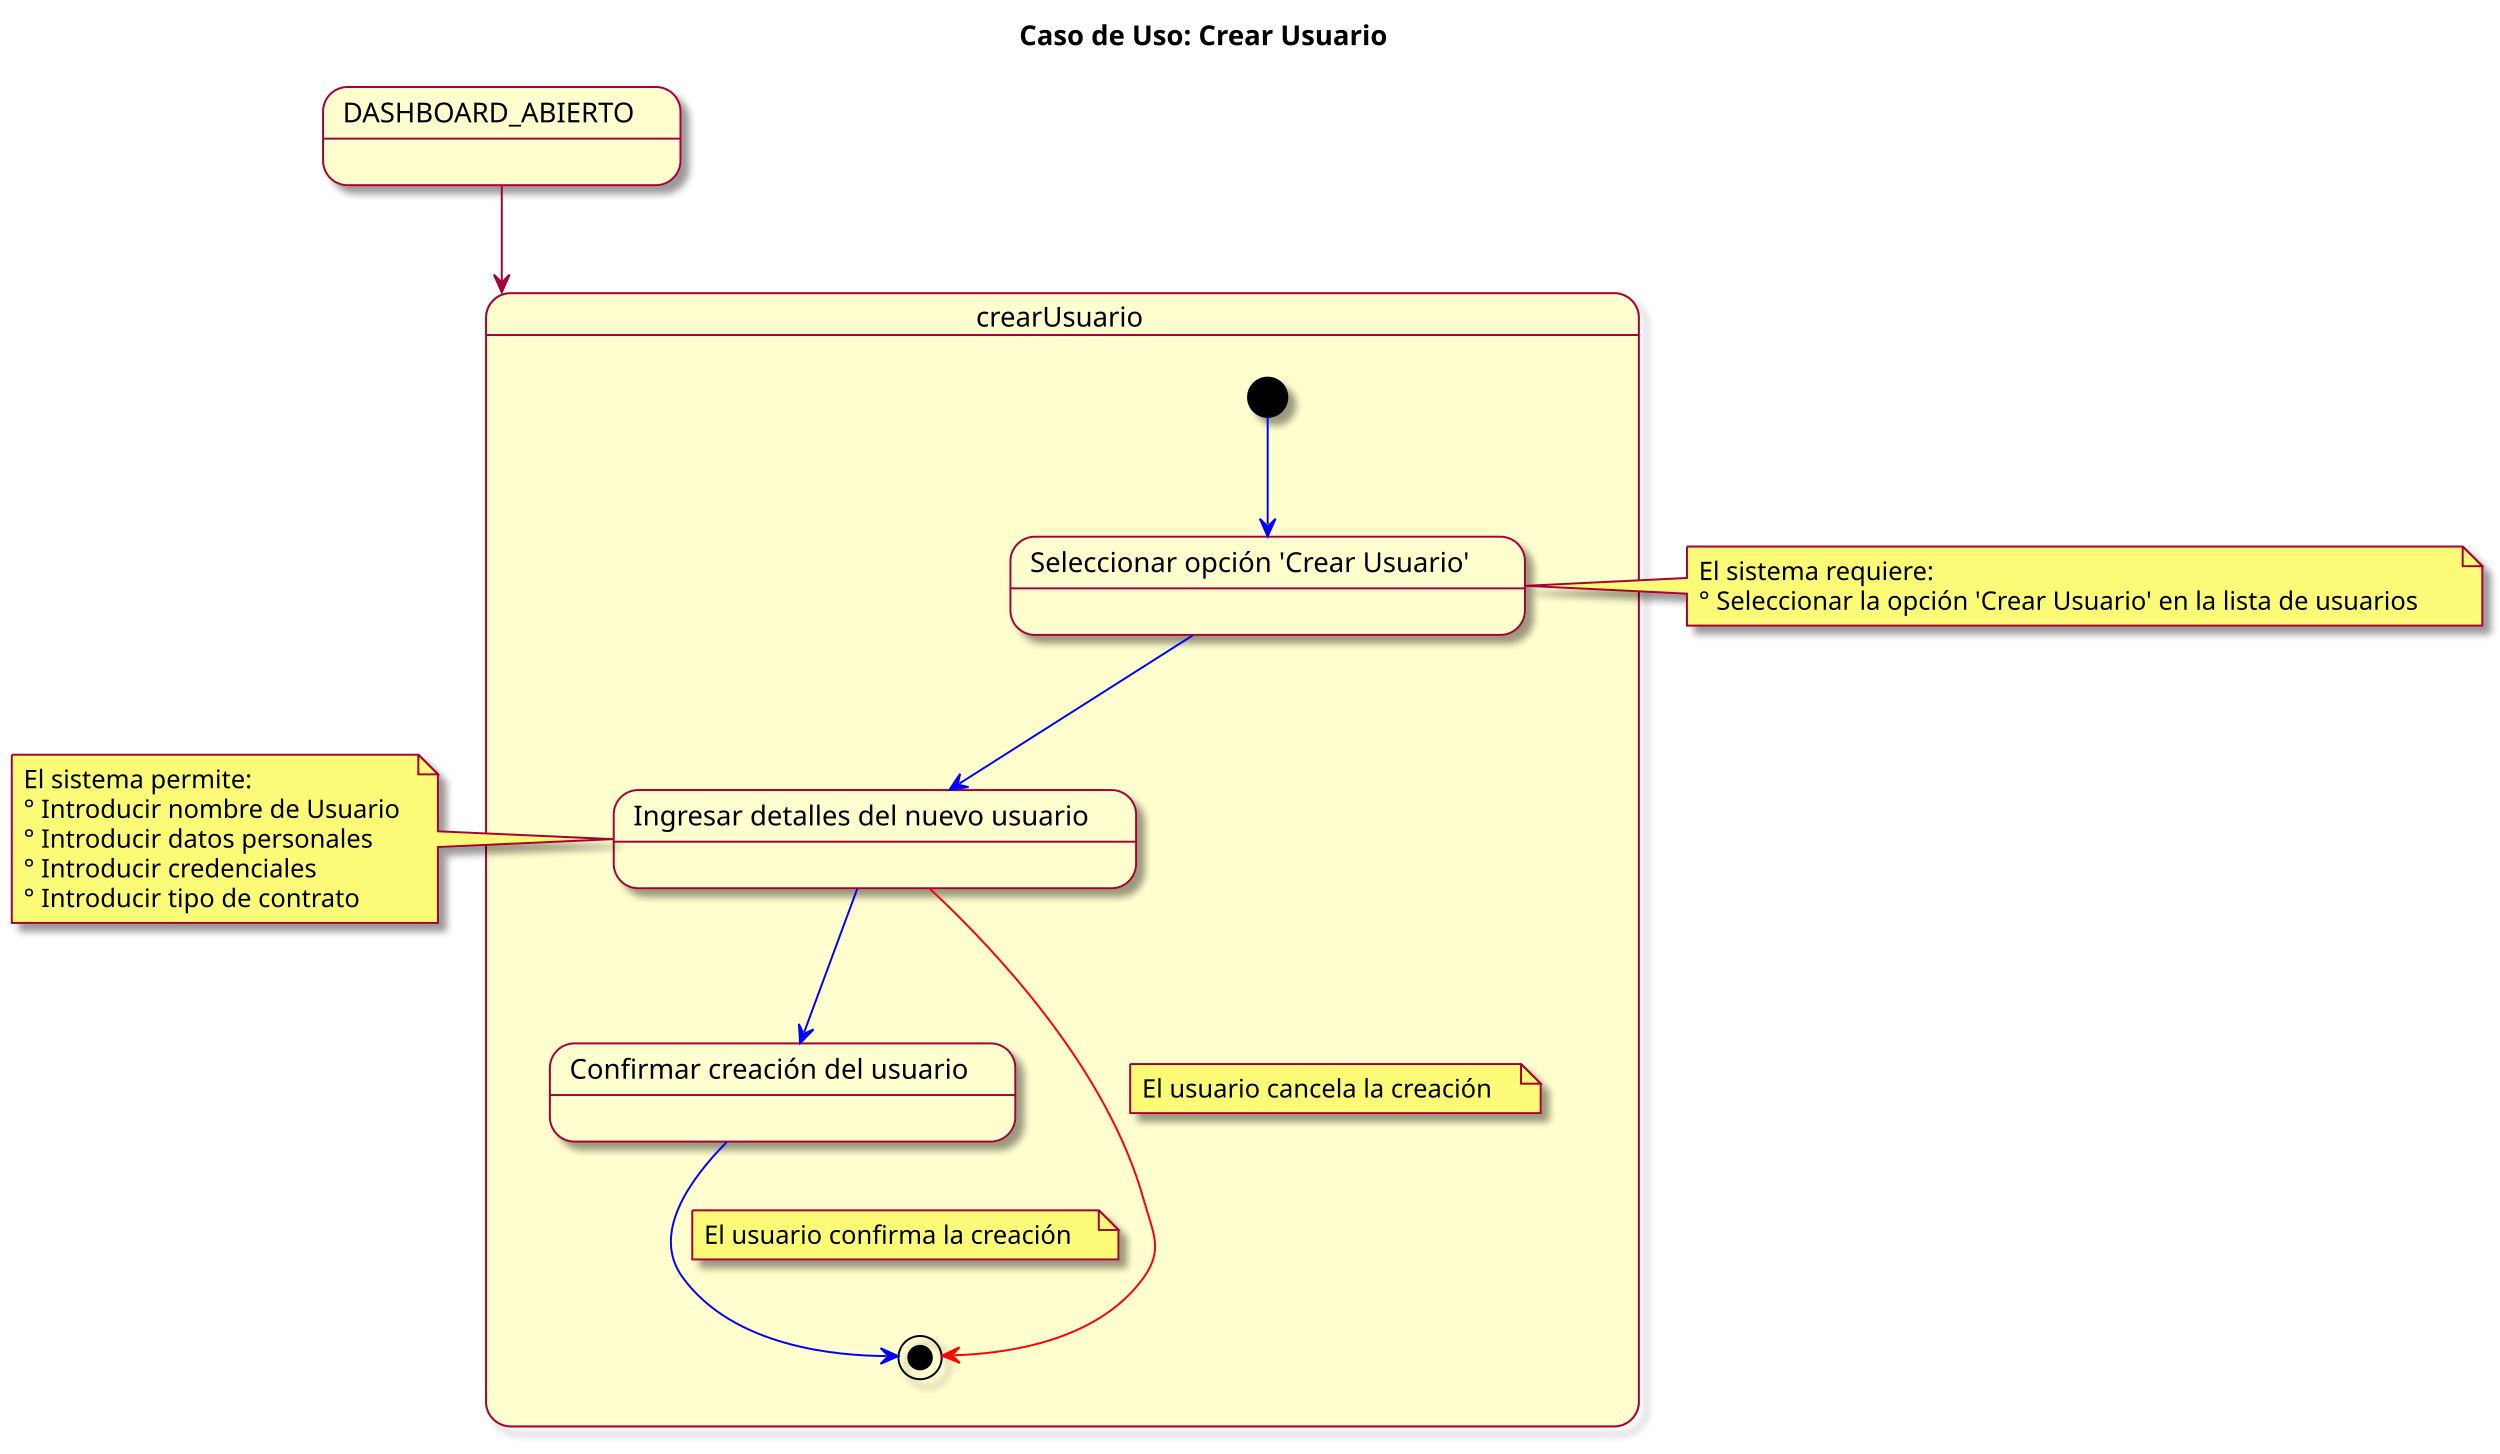
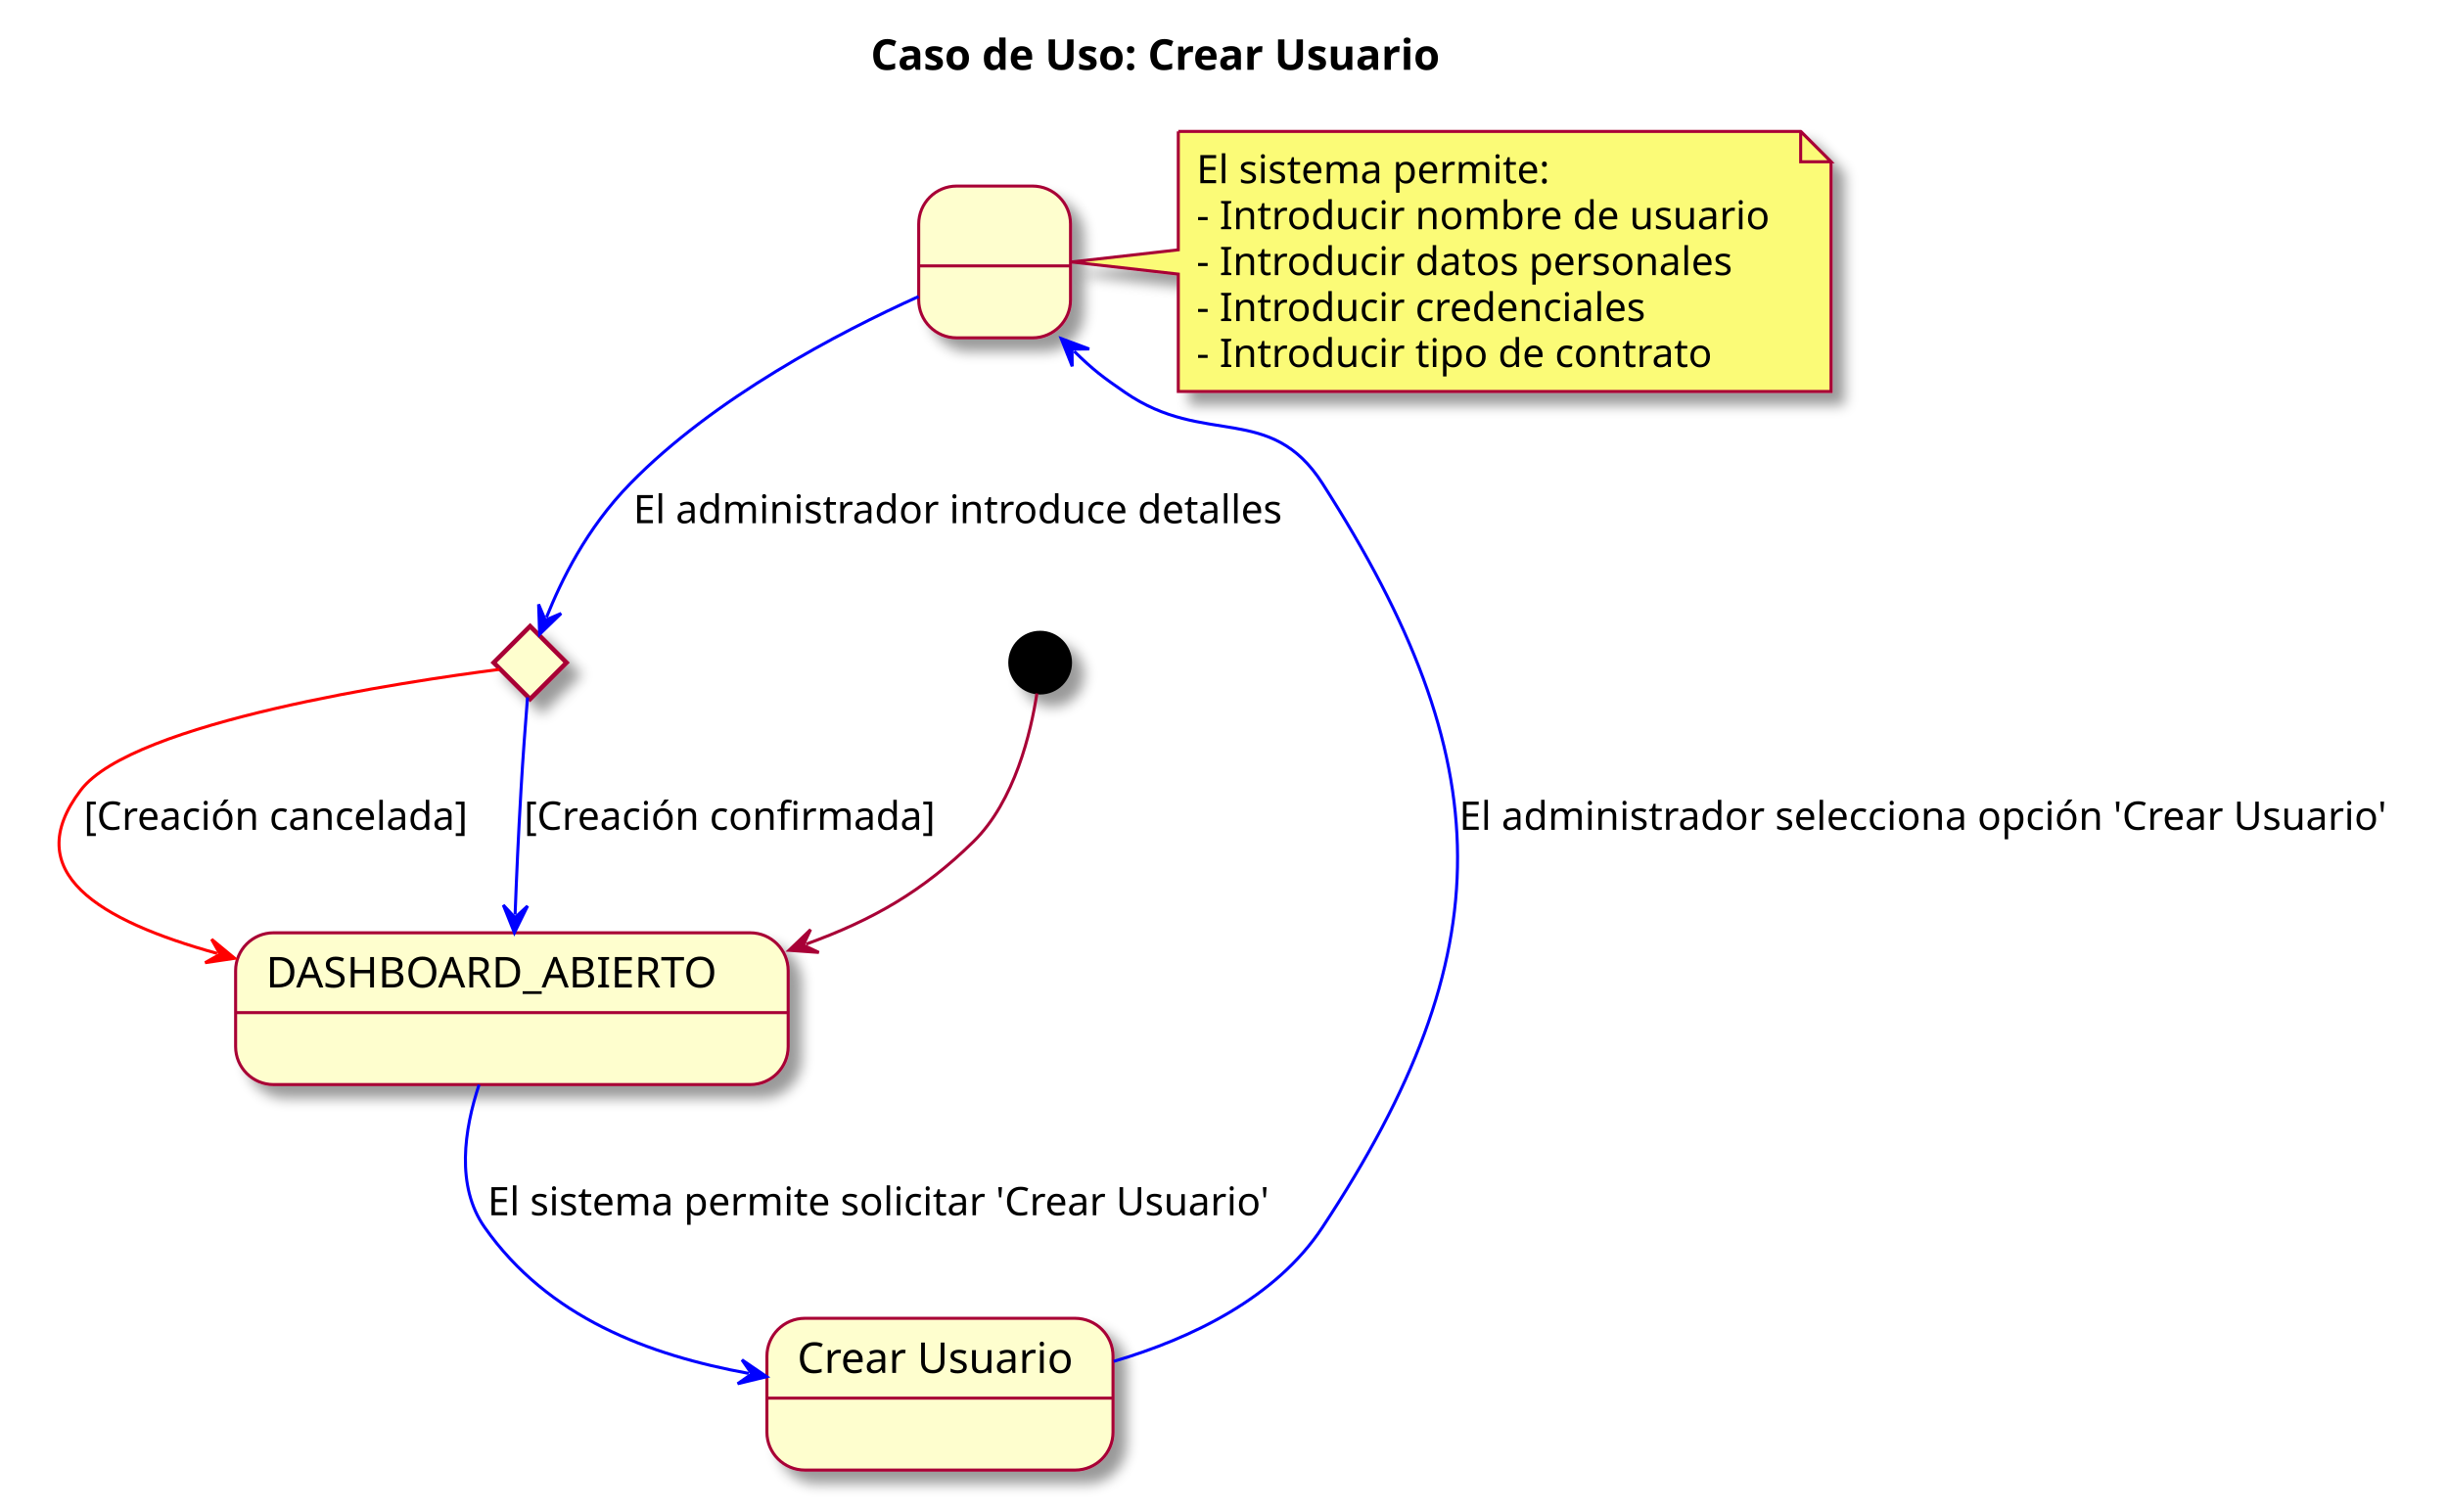
- <svg xmlns="http://www.w3.org/2000/svg" contentStyleType="text/css" height="740px" preserveAspectRatio="none" style="width:1273px;height:740px;background:#FFFFFF;" version="1.1" viewBox="0 0 1273 740" width="1273px" zoomAndPan="magnify">
+ <svg xmlns="http://www.w3.org/2000/svg" contentStyleType="text/css" height="498px" preserveAspectRatio="none" style="width:806px;height:498px;background:#FFFFFF;" version="1.1" viewBox="0 0 806 498" width="806px" zoomAndPan="magnify">
  <defs>
-     <filter height="300%" id="fjlsdu2zbdz39" width="300%" x="-1" y="-1">
+     <filter height="300%" id="fraziu16dxpi5" width="300%" x="-1" y="-1">
      <feGaussianBlur result="blurOut" stdDeviation="2.0" />
      <feColorMatrix in="blurOut" result="blurOut2" type="matrix" values="0 0 0 0 0 0 0 0 0 0 0 0 0 0 0 0 0 0 .4 0" />
      <feOffset dx="4.0" dy="4.0" in="blurOut2" result="blurOut3" />
      <feBlend in="SourceGraphic" in2="blurOut3" mode="normal" />
    </filter>
  </defs>
  <g>
-     <text fill="#000000" font-family="sans-serif" font-size="14" font-weight="bold" lengthAdjust="spacing" textLength="219" x="519" y="22.995">Caso de Uso: Crear Usuario</text>
-     <g id="cluster_crearUsuario">
-       <rect fill="none" filter="url(#fjlsdu2zbdz39)" height="577" rx="12.5" ry="12.5" style="stroke:#A80036;stroke-width:1.0;" width="587" x="247.5" y="149.297" />
-       <path d="M260,149.297 L822,149.297 A12.5,12.5 0 0 1 834.5,161.797 L834.5,170.594 L247.5,170.594 L247.5,161.797 A12.5,12.5 0 0 1 260,149.297 " fill="#FEFECE" style="stroke:#FEFECE;stroke-width:1.0;" />
-       <path d="M247.5,170.594 L834.5,170.594 L834.5,713.797 A12.5,12.5 0 0 1 822,726.297 L260,726.297 A12.5,12.5 0 0 1 247.5,713.797 L247.5,170.594 " fill="#FEFECE" style="stroke:#FEFECE;stroke-width:1.0;" />
-       <rect fill="none" height="577" rx="12.5" ry="12.5" style="stroke:#A80036;stroke-width:1.0;" width="587" x="247.5" y="149.297" />
-       <line style="stroke:#A80036;stroke-width:1.0;" x1="247.5" x2="834.5" y1="170.594" y2="170.594" />
-       <text fill="#000000" font-family="sans-serif" font-size="14" lengthAdjust="spacing" textLength="88" x="497" y="166.292">crearUsuario</text>
+     <text fill="#000000" font-family="sans-serif" font-size="14" font-weight="bold" lengthAdjust="spacing" textLength="219" x="286.804" y="22.995">Caso de Uso: Crear Usuario</text>
+     <g id="DASHBOARD_ABIERTO">
+       <rect fill="#FEFECE" filter="url(#fraziu16dxpi5)" height="50" rx="12.5" ry="12.5" style="stroke:#A80036;stroke-width:1.0;" width="182" x="77.608" y="307.297" />
+       <line style="stroke:#A80036;stroke-width:1.0;" x1="77.608" x2="259.608" y1="333.594" y2="333.594" />
+       <text fill="#000000" font-family="sans-serif" font-size="14" lengthAdjust="spacing" textLength="162" x="87.608" y="325.292">DASHBOARD_ABIERTO</text>
    </g>
-     <ellipse cx="645.5" cy="202.297" fill="#000000" filter="url(#fjlsdu2zbdz39)" rx="10" ry="10" style="stroke:#000000;stroke-width:1.0;" />
-     <g id="crearUsuario.seleccionarOpcionCrear">
-       <rect fill="#FEFECE" filter="url(#fjlsdu2zbdz39)" height="50" rx="12.5" ry="12.5" style="stroke:#A80036;stroke-width:1.0;" width="262" x="514.5" y="273.297" />
-       <line style="stroke:#A80036;stroke-width:1.0;" x1="514.5" x2="776.5" y1="299.594" y2="299.594" />
-       <text fill="#000000" font-family="sans-serif" font-size="14" lengthAdjust="spacing" textLength="242" x="524.5" y="291.292">Seleccionar opción 'Crear Usuario'</text>
+     <g id="CrearUsuario">
+       <rect fill="#FEFECE" filter="url(#fraziu16dxpi5)" height="50" rx="12.5" ry="12.5" style="stroke:#A80036;stroke-width:1.0;" width="114" x="252.608" y="434.297" />
+       <line style="stroke:#A80036;stroke-width:1.0;" x1="252.608" x2="366.608" y1="460.594" y2="460.594" />
+       <text fill="#000000" font-family="sans-serif" font-size="14" lengthAdjust="spacing" textLength="94" x="262.608" y="452.292">Crear Usuario</text>
    </g>
-     <g id="crearUsuario.ingresarDetallesUsuario">
-       <rect fill="#FEFECE" filter="url(#fjlsdu2zbdz39)" height="50" rx="12.5" ry="12.5" style="stroke:#A80036;stroke-width:1.0;" width="266" x="312.5" y="402.297" />
-       <line style="stroke:#A80036;stroke-width:1.0;" x1="312.5" x2="578.5" y1="428.594" y2="428.594" />
-       <text fill="#000000" font-family="sans-serif" font-size="14" lengthAdjust="spacing" textLength="246" x="322.5" y="420.292">Ingresar detalles del nuevo usuario</text>
+     <g id="IngresarDetallesUsuario">
+       <rect fill="#FEFECE" filter="url(#fraziu16dxpi5)" height="50" rx="12.5" ry="12.5" style="stroke:#A80036;stroke-width:1.0;" width="50" x="302.608" y="61.297" />
+       <line style="stroke:#A80036;stroke-width:1.0;" x1="302.608" x2="352.608" y1="87.594" y2="87.594" />
+       <text fill="#000000" font-family="sans-serif" font-size="14" lengthAdjust="spacing" textLength="4" x="325.608" y="79.292"> </text>
    </g>
-     <g id="crearUsuario.confirmarCreacionUsuario">
-       <rect fill="#FEFECE" filter="url(#fjlsdu2zbdz39)" height="50" rx="12.5" ry="12.5" style="stroke:#A80036;stroke-width:1.0;" width="237" x="280" y="531.297" />
-       <line style="stroke:#A80036;stroke-width:1.0;" x1="280" x2="517" y1="557.594" y2="557.594" />
-       <text fill="#000000" font-family="sans-serif" font-size="14" lengthAdjust="spacing" textLength="217" x="290" y="549.292">Confirmar creación del usuario</text>
+     <g id="elem_ConfirmarCreacionUsuario">
+       <polygon fill="#FEFECE" filter="url(#fraziu16dxpi5)" points="174.608,206.297,186.608,218.297,174.608,230.297,162.608,218.297,174.608,206.297" style="stroke:#A80036;stroke-width:1.5;" />
    </g>
-     <ellipse cx="468.5" cy="691.297" fill="none" filter="url(#fjlsdu2zbdz39)" rx="11" ry="11" style="stroke:#000000;stroke-width:1.0;" />
-     <ellipse cx="468.5" cy="691.297" fill="#000000" rx="6" ry="6" style="stroke:#000000;stroke-width:1.0;" />
-     <g id="DASHBOARD_ABIERTO">
-       <rect fill="#FEFECE" filter="url(#fjlsdu2zbdz39)" height="50" rx="12.5" ry="12.5" style="stroke:#A80036;stroke-width:1.0;" width="182" x="164.5" y="44.297" />
-       <line style="stroke:#A80036;stroke-width:1.0;" x1="164.5" x2="346.5" y1="70.594" y2="70.594" />
-       <text fill="#000000" font-family="sans-serif" font-size="14" lengthAdjust="spacing" textLength="162" x="174.5" y="62.292">DASHBOARD_ABIERTO</text>
+     <ellipse cx="342.608" cy="218.297" fill="#000000" filter="url(#fraziu16dxpi5)" rx="10" ry="10" style="stroke:#000000;stroke-width:1.0;" />
+     <g id="elem_GMN13">
+       <path d="M388.108,43.297 L388.108,82.297 L352.874,86.297 L388.108,90.297 L388.108,128.961 A0,0 0 0 0 388.108,128.961 L603.108,128.961 A0,0 0 0 0 603.108,128.961 L603.108,53.297 L593.108,43.297 L388.108,43.297 A0,0 0 0 0 388.108,43.297 " fill="#FBFB77" filter="url(#fraziu16dxpi5)" style="stroke:#A80036;stroke-width:1.0;" />
+       <path d="M593.108,43.297 L593.108,53.297 L603.108,53.297 L593.108,43.297 " fill="#FBFB77" style="stroke:#A80036;stroke-width:1.0;" />
+       <text fill="#000000" font-family="sans-serif" font-size="13" lengthAdjust="spacing" textLength="125" x="394.108" y="60.364">El sistema permite:</text>
+       <text fill="#000000" font-family="sans-serif" font-size="13" lengthAdjust="spacing" textLength="194" x="394.108" y="75.497">- Introducir nombre de usuario</text>
+       <text fill="#000000" font-family="sans-serif" font-size="13" lengthAdjust="spacing" textLength="183" x="394.108" y="90.629">- Introducir datos personales</text>
+       <text fill="#000000" font-family="sans-serif" font-size="13" lengthAdjust="spacing" textLength="153" x="394.108" y="105.762">- Introducir credenciales</text>
+       <text fill="#000000" font-family="sans-serif" font-size="13" lengthAdjust="spacing" textLength="175" x="394.108" y="120.895">- Introducir tipo de contrato</text>
    </g>
-     <g id="elem_GMN15">
-       <path d="M6,384.297 L6,469.961 A0,0 0 0 0 6,469.961 L223,469.961 A0,0 0 0 0 223,469.961 L223,431.297 L312.152,427.297 L223,423.297 L223,394.297 L213,384.297 L6,384.297 A0,0 0 0 0 6,384.297 " fill="#FBFB77" filter="url(#fjlsdu2zbdz39)" style="stroke:#A80036;stroke-width:1.0;" />
-       <path d="M213,384.297 L213,394.297 L223,394.297 L213,384.297 " fill="#FBFB77" style="stroke:#A80036;stroke-width:1.0;" />
-       <text fill="#000000" font-family="sans-serif" font-size="13" lengthAdjust="spacing" textLength="125" x="12" y="401.364">El sistema permite:</text>
-       <text fill="#000000" font-family="sans-serif" font-size="13" lengthAdjust="spacing" textLength="196" x="12" y="416.497">° Introducir nombre de Usuario</text>
-       <text fill="#000000" font-family="sans-serif" font-size="13" lengthAdjust="spacing" textLength="184" x="12" y="431.629">° Introducir datos personales</text>
-       <text fill="#000000" font-family="sans-serif" font-size="13" lengthAdjust="spacing" textLength="154" x="12" y="446.762">° Introducir credenciales</text>
-       <text fill="#000000" font-family="sans-serif" font-size="13" lengthAdjust="spacing" textLength="176" x="12" y="461.895">° Introducir tipo de contrato</text>
+     <g id="link_*start*_DASHBOARD_ABIERTO">
+       <path d="M341.54,228.434 C339.591,241.084 334.306,263.886 320.608,277.297 C303.899,293.656 287.56,303.045 265.525,311.024 " fill="none" id="*start*-to-DASHBOARD_ABIERTO" style="stroke:#A80036;stroke-width:1.0;" />
+       <polygon fill="#A80036" points="259.884,313.067,269.708,313.764,264.585,311.365,266.984,306.242,259.884,313.067" style="stroke:#A80036;stroke-width:1.0;" />
    </g>
-     <g id="elem_GMN18">
-       <path d="M859,278.297 L859,294.297 L776.719,298.297 L859,302.297 L859,318.562 A0,0 0 0 0 859,318.562 L1264,318.562 A0,0 0 0 0 1264,318.562 L1264,288.297 L1254,278.297 L859,278.297 A0,0 0 0 0 859,278.297 " fill="#FBFB77" filter="url(#fjlsdu2zbdz39)" style="stroke:#A80036;stroke-width:1.0;" />
-       <path d="M1254,278.297 L1254,288.297 L1264,288.297 L1254,278.297 " fill="#FBFB77" style="stroke:#A80036;stroke-width:1.0;" />
-       <text fill="#000000" font-family="sans-serif" font-size="13" lengthAdjust="spacing" textLength="128" x="865" y="295.364">El sistema requiere:</text>
-       <text fill="#000000" font-family="sans-serif" font-size="13" lengthAdjust="spacing" textLength="384" x="865" y="310.497">° Seleccionar la opción 'Crear Usuario' en la lista de usuarios</text>
+     <g id="link_DASHBOARD_ABIERTO_CrearUsuario">
+       <path d="M157.791,357.355 C152.906,372.141 150.106,390.777 159.608,404.297 C180.536,434.074 213.64,446.431 246.63,452.455 " fill="none" id="DASHBOARD_ABIERTO-to-CrearUsuario" style="stroke:#0000FF;stroke-width:1.0;" />
+       <polygon fill="#0000FF" points="252.533,453.532,244.398,447.981,247.614,452.634,242.961,455.851,252.533,453.532" style="stroke:#0000FF;stroke-width:1.0;" />
+       <text fill="#000000" font-family="sans-serif" font-size="13" lengthAdjust="spacing" textLength="270" x="160.608" y="400.364">El sistema permite solicitar 'Crear Usuario'</text>
    </g>
-     <g id="link_DASHBOARD_ABIERTO_crearUsuario">
-       <path d="M255.5,94.324 C255.5,103.631 255.5,114.836 255.5,126.44 C255.5,132.243 255.5,138.145 255.5,143.96 C255.5,145.414 255.5,146.863 255.5,148.303 C255.5,148.483 255.5,142.662 255.5,142.842 " fill="none" id="DASHBOARD_ABIERTO-to-crearUsuario" style="stroke:#A80036;stroke-width:1.0;" />
-       <polygon fill="#A80036" points="255.5,148.842,259.5,139.842,255.5,143.842,251.5,139.842,255.5,148.842" style="stroke:#A80036;stroke-width:1.0;" />
+     <g id="link_CrearUsuario_IngresarDetallesUsuario">
+       <path d="M366.825,448.482 C392.407,440.934 420.214,427.642 435.608,404.297 C495.55,313.392 494.294,251.018 435.608,159.297 C418.46,132.496 396.814,147.342 370.608,129.297 C363.216,124.207 360.226,121.993 353.82,115.725 " fill="none" id="CrearUsuario-to-IngresarDetallesUsuario" style="stroke:#0000FF;stroke-width:1.0;" />
+       <polygon fill="#0000FF" points="349.532,111.529,353.167,120.682,353.106,115.026,358.762,114.964,349.532,111.529" style="stroke:#0000FF;stroke-width:1.0;" />
+       <text fill="#000000" font-family="sans-serif" font-size="13" lengthAdjust="spacing" textLength="318" x="480.608" y="273.364">El administrador selecciona opción 'Crear Usuario'</text>
    </g>
-     <g id="link_*start*crearUsuario_seleccionarOpcionCrear">
-       <path d="M645.5,212.31 C645.5,226.188 645.5,247.262 645.5,267.137 " fill="none" id="*start*crearUsuario-to-seleccionarOpcionCrear" style="stroke:#0000FF;stroke-width:1.0;" />
-       <polygon fill="#0000FF" points="645.5,273.137,649.5,264.137,645.5,268.137,641.5,264.137,645.5,273.137" style="stroke:#0000FF;stroke-width:1.0;" />
+     <g id="link_IngresarDetallesUsuario_ConfirmarCreacionUsuario">
+       <path d="M302.562,97.685 C276.366,109.528 235.285,130.972 207.608,159.297 C193.034,174.212 184.885,191.263 179.998,203.376 " fill="none" id="IngresarDetallesUsuario-to-ConfirmarCreacionUsuario" style="stroke:#0000FF;stroke-width:1.0;" />
+       <polygon fill="#0000FF" points="177.753,208.94,184.83,202.09,179.624,204.303,177.411,199.097,177.753,208.94" style="stroke:#0000FF;stroke-width:1.0;" />
+       <text fill="#000000" font-family="sans-serif" font-size="13" lengthAdjust="spacing" textLength="222" x="208.608" y="172.364">El administrador introduce detalles</text>
    </g>
-     <g id="link_seleccionarOpcionCrear_ingresarDetallesUsuario">
-       <path d="M607.411,323.484 C571.823,346.082 524.054,376.415 488.512,398.984 " fill="none" id="seleccionarOpcionCrear-to-ingresarDetallesUsuario" style="stroke:#0000FF;stroke-width:1.0;" />
-       <polygon fill="#0000FF" points="483.447,402.2,493.189,400.752,487.668,399.52,488.9,393.999,483.447,402.2" style="stroke:#0000FF;stroke-width:1.0;" />
+     <g id="link_ConfirmarCreacionUsuario_DASHBOARD_ABIERTO">
+       <path d="M173.755,229.739 C173.1,238.022 172.208,249.894 171.608,260.297 C170.705,275.939 170.187,287.539 169.665,301.301 " fill="none" id="ConfirmarCreacionUsuario-to-DASHBOARD_ABIERTO" style="stroke:#0000FF;stroke-width:1.0;" />
+       <polygon fill="#0000FF" points="169.438,307.297,173.776,298.455,169.627,302.3,165.782,298.152,169.438,307.297" style="stroke:#0000FF;stroke-width:1.0;" />
+       <text fill="#000000" font-family="sans-serif" font-size="13" lengthAdjust="spacing" textLength="143" x="172.608" y="273.364">[Creación confirmada]</text>
    </g>
-     <g id="link_ingresarDetallesUsuario_confirmarCreacionUsuario">
-       <path d="M436.549,452.484 C428.186,475.082 417.852,503.004 409.5,525.573 " fill="none" id="ingresarDetallesUsuario-to-confirmarCreacionUsuario" style="stroke:#0000FF;stroke-width:1.0;" />
-       <polygon fill="#0000FF" points="407.418,531.2,414.293,524.148,409.153,526.511,406.79,521.371,407.418,531.2" style="stroke:#0000FF;stroke-width:1.0;" />
-     </g>
-     <g id="link_confirmarCreacionUsuario_*end*crearUsuario">
-       <path d="M370.013,581.587 C350.815,600.949 331.645,628.357 347.5,650.297 C373.418,686.162 426.692,690.368 451.384,690.507 " fill="none" id="confirmarCreacionUsuario-to-*end*crearUsuario" style="stroke:#0000FF;stroke-width:1.0;" />
-       <polygon fill="#0000FF" points="457.384,690.541,448.407,686.49,452.384,690.513,448.362,694.49,457.384,690.541" style="stroke:#0000FF;stroke-width:1.0;" />
-       <path d="M352.5,616.297 L352.5,641.297 L569.5,641.297 L569.5,626.297 L559.5,616.297 L352.5,616.297 " fill="#FBFB77" filter="url(#fjlsdu2zbdz39)" style="stroke:#A80036;stroke-width:1.0;" />
-       <path d="M559.5,616.297 L559.5,626.297 L569.5,626.297 L559.5,616.297 " fill="#FBFB77" style="stroke:#A80036;stroke-width:1.0;" />
-       <text fill="#000000" font-family="sans-serif" font-size="13" lengthAdjust="spacing" textLength="196" x="358.5" y="633.364">El usuario confirma la creación</text>
-     </g>
-     <g id="link_ingresarDetallesUsuario_*end*crearUsuario">
-       <path d="M473.287,452.389 C507.726,484.47 564.12,544.938 582.5,611.297 C587.127,628.001 592.524,636.156 582.5,650.297 C558.482,684.177 509.419,689.398 485.702,690.106 " fill="none" id="ingresarDetallesUsuario-to-*end*crearUsuario" style="stroke:#FF0000;stroke-width:1.0;" />
-       <polygon fill="#FF0000" points="479.705,690.285,488.82,694.015,484.703,690.136,488.582,686.018,479.705,690.285" style="stroke:#FF0000;stroke-width:1.0;" />
-       <path d="M575.5,541.797 L575.5,566.797 L784.5,566.797 L784.5,551.797 L774.5,541.797 L575.5,541.797 " fill="#FBFB77" filter="url(#fjlsdu2zbdz39)" style="stroke:#A80036;stroke-width:1.0;" />
-       <path d="M774.5,541.797 L774.5,551.797 L784.5,551.797 L774.5,541.797 " fill="#FBFB77" style="stroke:#A80036;stroke-width:1.0;" />
-       <text fill="#000000" font-family="sans-serif" font-size="13" lengthAdjust="spacing" textLength="188" x="581.5" y="558.864">El usuario cancela la creación</text>
+     <g id="link_ConfirmarCreacionUsuario_DASHBOARD_ABIERTO">
+       <path d="M164.511,220.521 C133.987,224.447 43.718,237.803 26.608,260.297 C6,287.39 32.542,303.259 71.523,314.092 " fill="none" id="ConfirmarCreacionUsuario-to-DASHBOARD_ABIERTO-1" style="stroke:#FF0000;stroke-width:1.0;" />
+       <polygon fill="#FF0000" points="77.303,315.699,69.703,309.435,72.486,314.36,67.561,317.143,77.303,315.699" style="stroke:#FF0000;stroke-width:1.0;" />
+       <text fill="#000000" font-family="sans-serif" font-size="13" lengthAdjust="spacing" textLength="135" x="27.608" y="273.364">[Creación cancelada]</text>
    </g>
  </g>
</svg>
